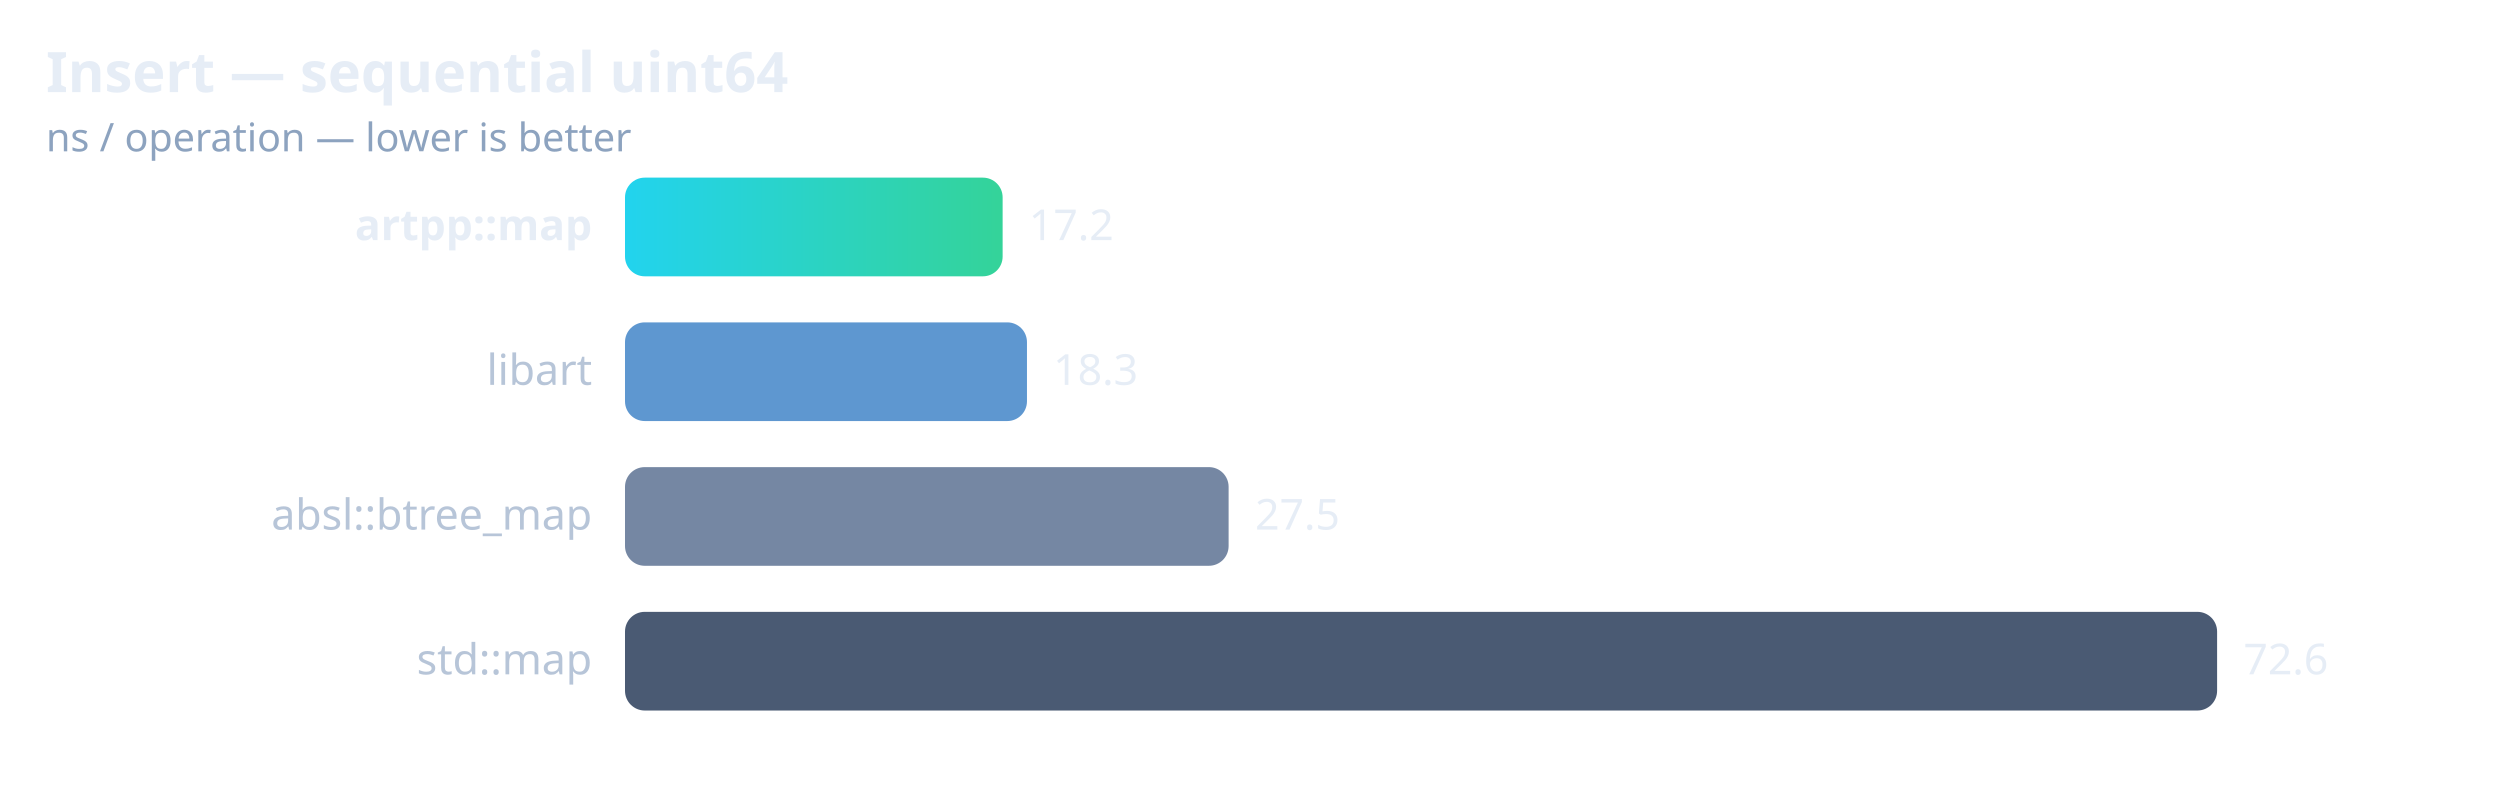
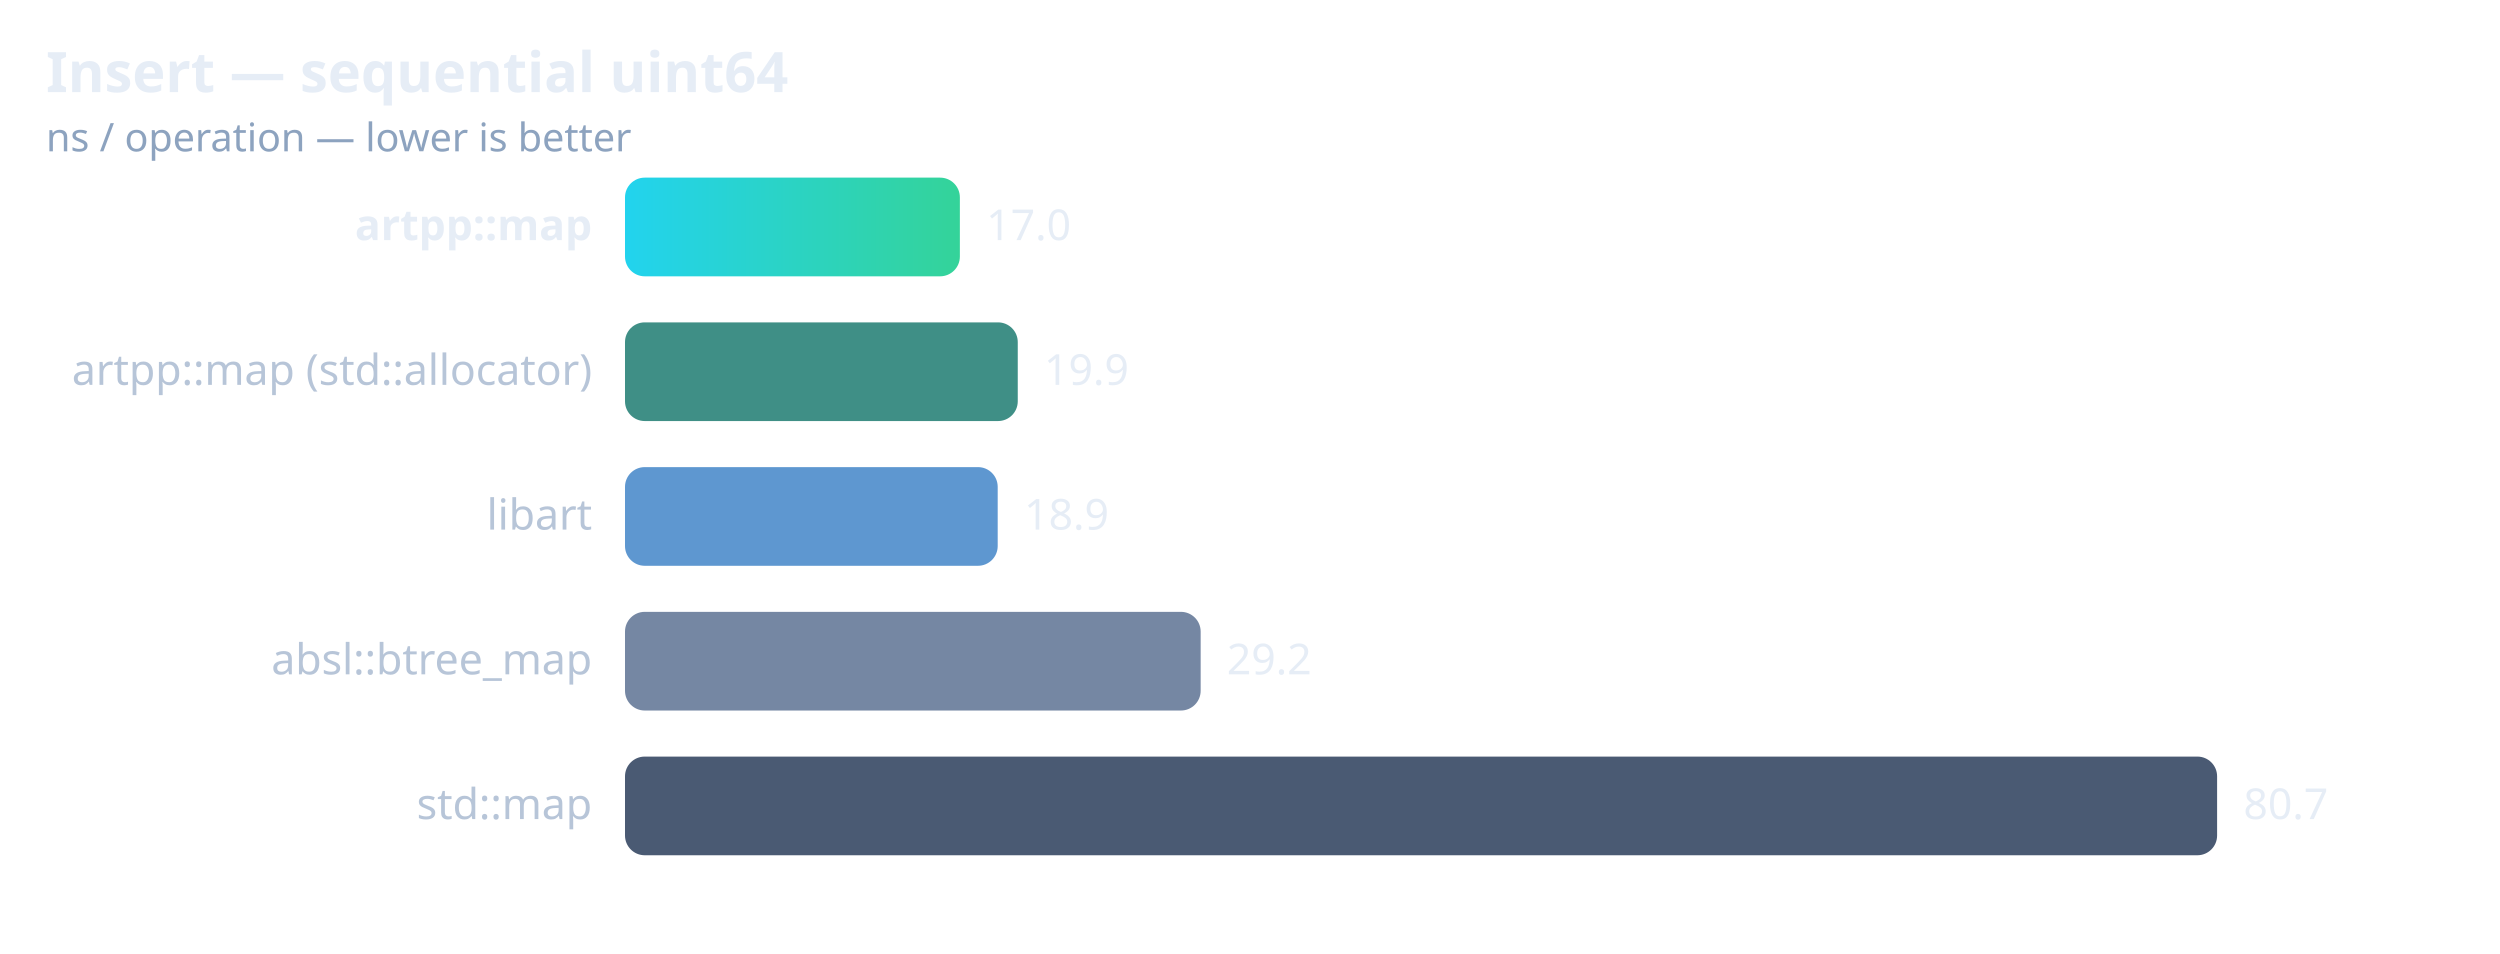
- <svg xmlns="http://www.w3.org/2000/svg" viewBox="0 0 760 246" font-family="ui-sans-serif, system-ui, sans-serif" role="img" aria-label="Insert — sequential uint64">
+ <svg xmlns="http://www.w3.org/2000/svg" viewBox="0 0 760 290" font-family="ui-sans-serif, system-ui, sans-serif" role="img" aria-label="Insert — sequential uint64">
  <defs>
    <linearGradient id="hot" x1="0" y1="0" x2="1" y2="0">
      <stop offset="0" stop-color="#22d3ee" />
      <stop offset="1" stop-color="#34d399" />
    </linearGradient>
    <linearGradient id="hot2" x1="0" y1="0" x2="1" y2="0">
      <stop offset="0" stop-color="#34d399" />
      <stop offset="1" stop-color="#a3e635" />
    </linearGradient>
  </defs>
  <text x="14" y="28" font-size="17" font-weight="600" fill="#e6edf6">Insert — sequential uint64</text>
  <text x="14" y="46" font-size="12" fill="#8da3bf">ns / operation — lower is better</text>
  <text x="180" y="73.0" font-size="13" font-weight="600" fill="#e6edf6" text-anchor="end">artpp::map</text>
-   <rect x="190" y="54" width="114.8" height="30" rx="6" fill="url(#hot)" />
-   <text x="312.781" y="73.0" font-size="13" fill="#e6edf6">17.2</text>
-   <text x="180" y="117.0" font-size="13" font-weight="400" fill="#b7c5d8" text-anchor="end">libart</text>
-   <rect x="190" y="98" width="122.2" height="30" rx="6" fill="#5e97d0" />
-   <text x="320.184" y="117.0" font-size="13" fill="#e6edf6">18.3</text>
-   <text x="180" y="161.0" font-size="13" font-weight="400" fill="#b7c5d8" text-anchor="end">absl::btree_map</text>
-   <rect x="190" y="142" width="183.5" height="30" rx="6" fill="#7587a3" />
-   <text x="381.543" y="161.0" font-size="13" fill="#e6edf6">27.5</text>
-   <text x="180" y="205.0" font-size="13" font-weight="400" fill="#b7c5d8" text-anchor="end">std::map</text>
-   <rect x="190" y="186" width="484.0" height="30" rx="6" fill="#4a5a73" />
-   <text x="682.0" y="205.0" font-size="13" fill="#e6edf6">72.6</text>
+   <rect x="190" y="54" width="101.8" height="30" rx="6" fill="url(#hot)" />
+   <text x="299.816" y="73.0" font-size="13" fill="#e6edf6">17.0</text>
+   <text x="180" y="117.0" font-size="13" font-weight="400" fill="#b7c5d8" text-anchor="end">artpp::map (std::allocator)</text>
+   <rect x="190" y="98" width="119.4" height="30" rx="6" fill="#3f8f86" />
+   <text x="317.395" y="117.0" font-size="13" fill="#e6edf6">19.9</text>
+   <text x="180" y="161.0" font-size="13" font-weight="400" fill="#b7c5d8" text-anchor="end">libart</text>
+   <rect x="190" y="142" width="113.3" height="30" rx="6" fill="#5e97d0" />
+   <text x="311.335" y="161.0" font-size="13" fill="#e6edf6">18.9</text>
+   <text x="180" y="205.0" font-size="13" font-weight="400" fill="#b7c5d8" text-anchor="end">absl::btree_map</text>
+   <rect x="190" y="186" width="175.0" height="30" rx="6" fill="#7587a3" />
+   <text x="372.953" y="205.0" font-size="13" fill="#e6edf6">29.2</text>
+   <text x="180" y="249.0" font-size="13" font-weight="400" fill="#b7c5d8" text-anchor="end">std::map</text>
+   <rect x="190" y="230" width="484.0" height="30" rx="6" fill="#4a5a73" />
+   <text x="682.0" y="249.0" font-size="13" fill="#e6edf6">80.7</text>
</svg>
